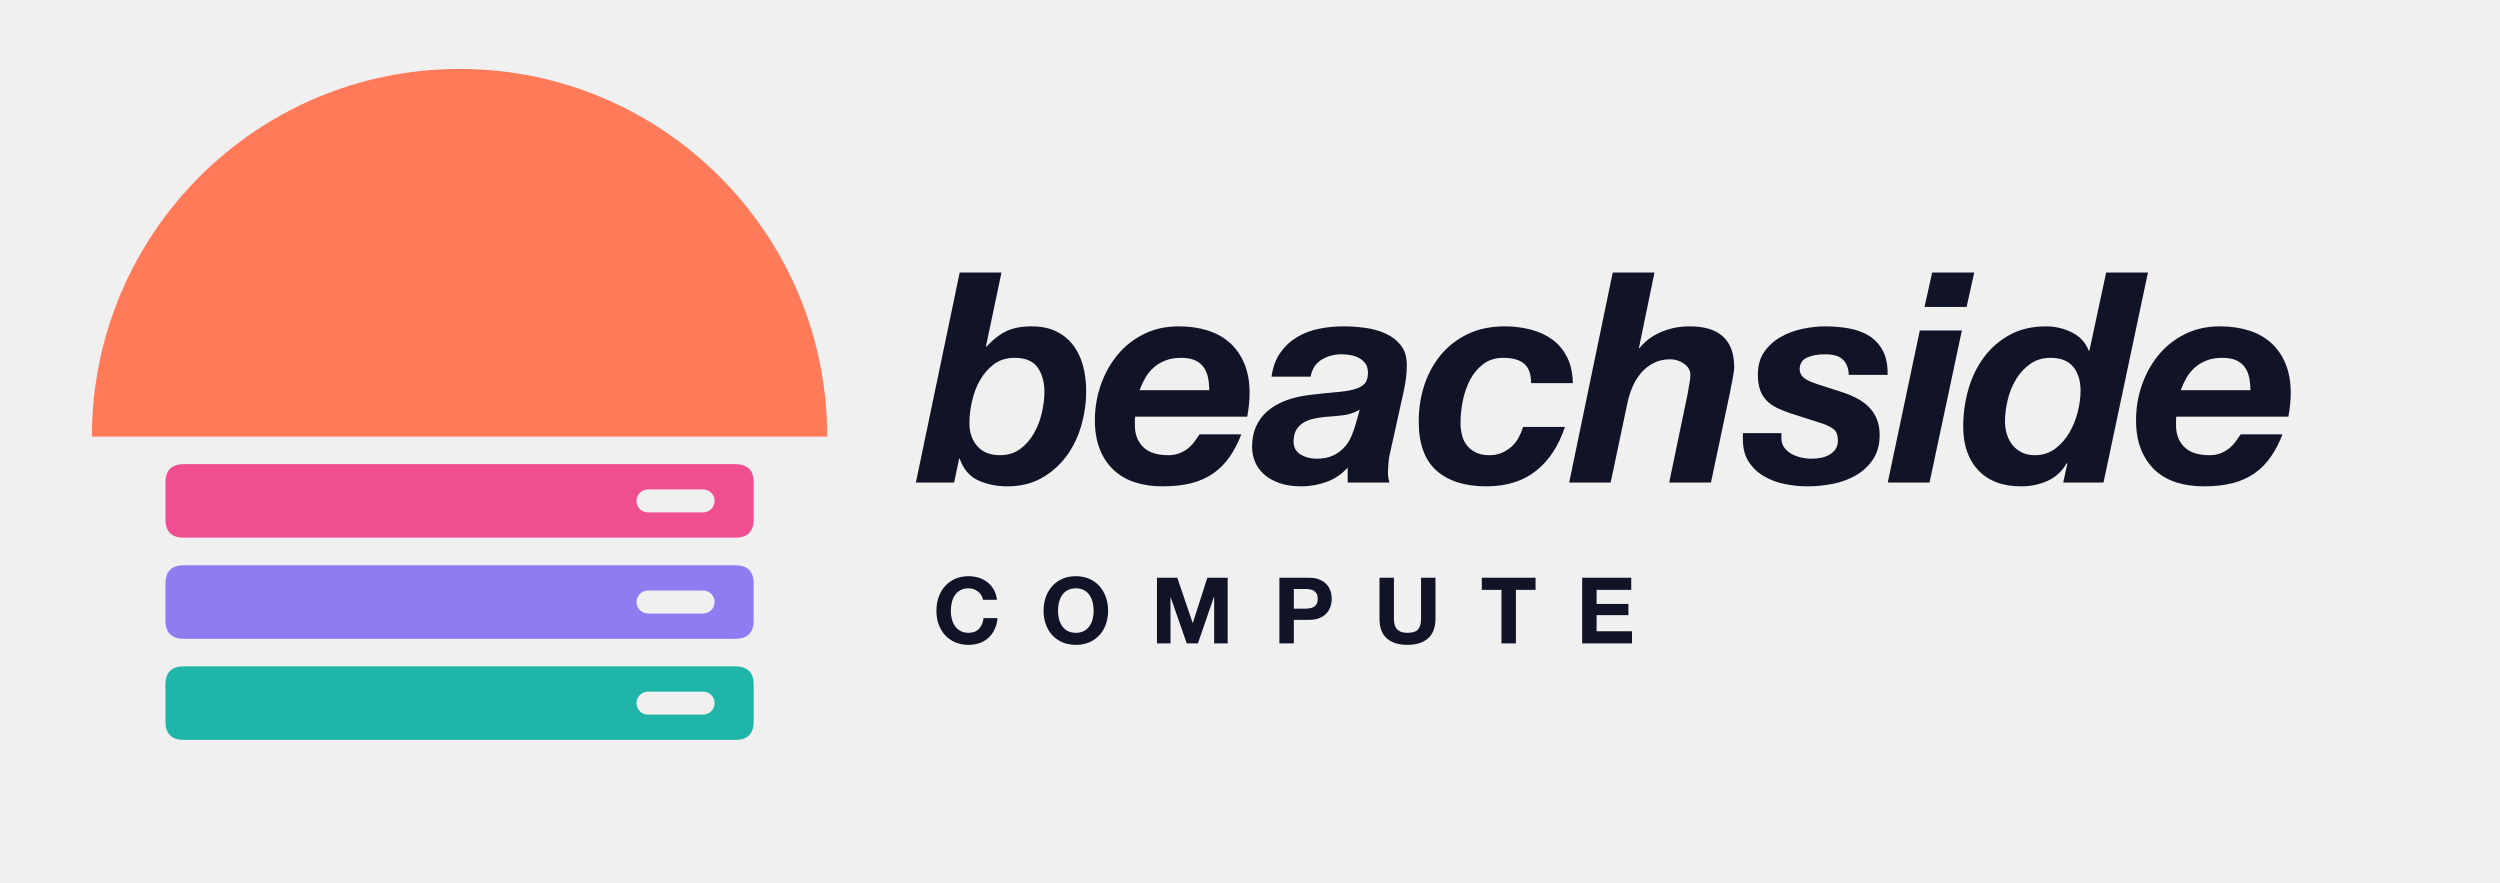
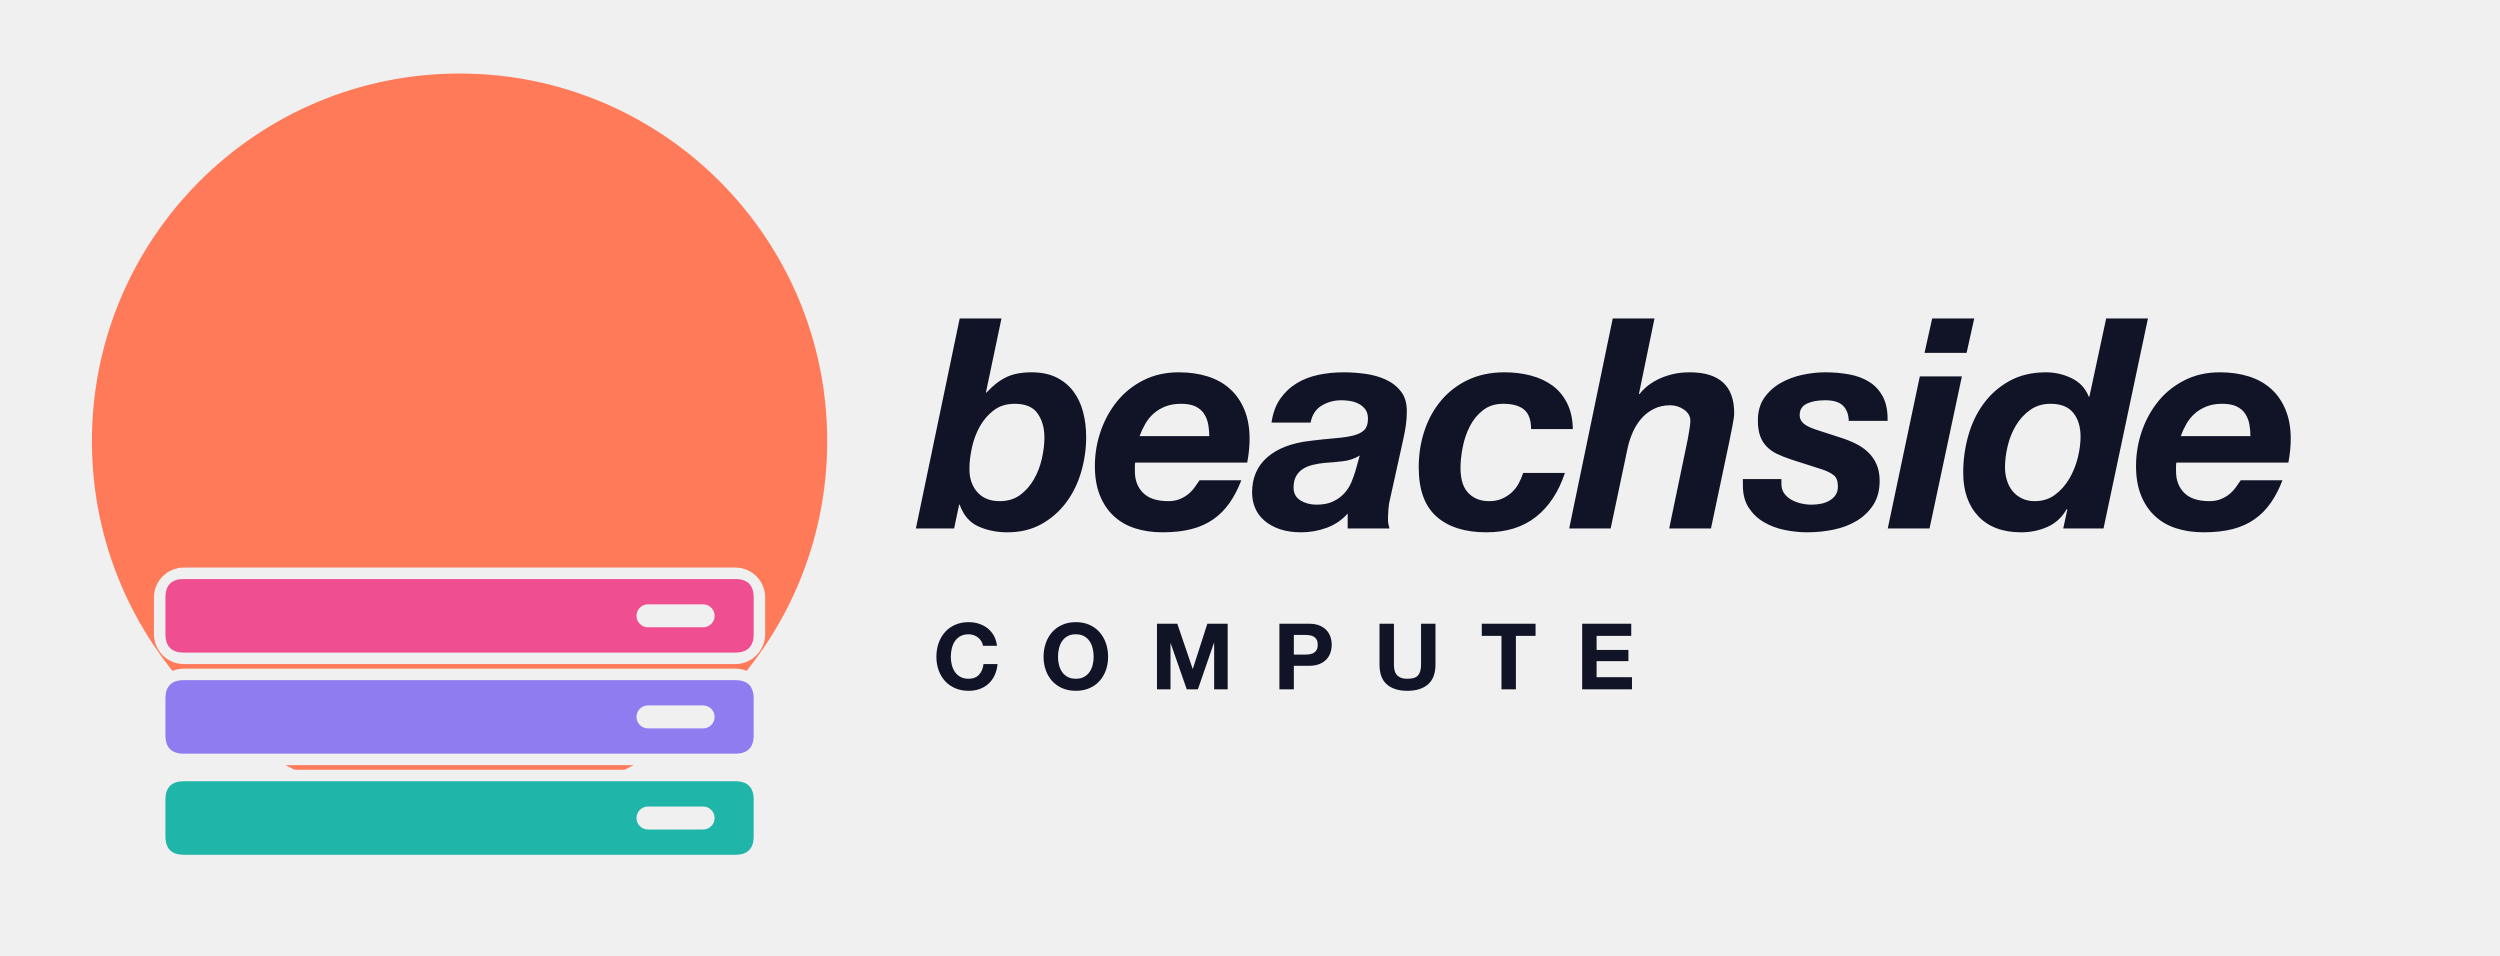
- <svg xmlns="http://www.w3.org/2000/svg" viewBox="0 0 1088 384" role="img" aria-labelledby="title">
-   <g transform="translate(72 62)">
-     <path fill="#ff7a59" d="M-32 128a160 160 0 0 1 320 0Z" />
+ <svg xmlns="http://www.w3.org/2000/svg" viewBox="0 0 1088 416" role="img" aria-labelledby="title">
+   <g transform="translate(72 112)">
+     <defs>
+       <mask id="sun-mask" maskUnits="userSpaceOnUse" x="-40" y="-90" width="336" height="360">
+         <path fill="white" d="M-40-90h336v360H-40Z" />
+         <rect x="-5" y="135" width="266" height="42" rx="13" fill="black" />
+         <rect x="-5" y="179" width="266" height="42" rx="13" fill="black" />
+         <rect x="-5" y="223" width="266" height="42" rx="13" fill="black" />
+       </mask>
+     </defs>
+     <path fill="#ff7a59" mask="url(#sun-mask)" d="M-32 80a160 160 0 1 1 320 0a160 160 0 1 1-320 0Z" />
    <path fill="#ef4f91" fill-rule="evenodd" d="M8 140h240q8 0 8 8v16q0 8-8 8H8q-8 0-8-8v-16q0-8 8-8Z M210 151h24a5 5 0 0 1 0 10h-24a5 5 0 0 1 0-10Z" />
    <path fill="#8e7cf0" fill-rule="evenodd" d="M8 184h240q8 0 8 8v16q0 8-8 8H8q-8 0-8-8v-16q0-8 8-8Z M210 195h24a5 5 0 0 1 0 10h-24a5 5 0 0 1 0-10Z" />
    <path fill="#1fb5a8" fill-rule="evenodd" d="M8 228h240q8 0 8 8v16q0 8-8 8H8q-8 0-8-8v-16q0-8 8-8Z M210 239h24a5 5 0 0 1 0 10h-24a5 5 0 0 1 0-10Z" />
  </g>
  <g fill="#101426">
-     <path transform="translate(400 210)" d="M17.66 -91.39L-1.41 -0.00L15.23 -0.00L17.41 -10.37L17.66 -10.37Q20.10 -3.46 25.79 -0.90Q31.49 1.66 38.40 1.66Q46.85 1.66 53.25 -1.92Q59.65 -5.50 64.00 -11.33Q68.35 -17.15 70.53 -24.64Q72.70 -32.13 72.70 -39.81Q72.70 -45.57 71.36 -50.69Q70.02 -55.81 67.14 -59.65Q64.26 -63.49 59.78 -65.73Q55.30 -67.97 48.90 -67.97Q42.37 -67.97 37.95 -65.86Q33.54 -63.74 29.31 -59.14L29.06 -59.14L35.84 -91.39ZM41.60 -54.27Q48.64 -54.27 51.58 -50.05Q54.53 -45.82 54.53 -39.55Q54.53 -35.33 53.44 -30.46Q52.35 -25.60 49.98 -21.44Q47.62 -17.28 43.97 -14.59Q40.32 -11.90 35.07 -11.90Q28.80 -11.90 25.34 -15.81Q21.89 -19.71 21.89 -25.86Q21.89 -30.21 22.98 -35.20Q24.06 -40.19 26.43 -44.42Q28.80 -48.64 32.51 -51.46Q36.22 -54.27 41.60 -54.27ZM126.28 -40.19L95.94 -40.19Q96.97 -43.01 98.44 -45.57Q99.91 -48.13 102.09 -50.05Q104.26 -51.97 107.21 -53.12Q110.15 -54.27 113.99 -54.27Q117.96 -54.27 120.39 -53.06Q122.82 -51.84 124.10 -49.79Q125.38 -47.74 125.83 -45.25Q126.28 -42.75 126.28 -40.19ZM94.02 -28.67L142.79 -28.67Q143.82 -34.18 143.82 -39.04Q143.82 -46.21 141.58 -51.65Q139.34 -57.09 135.30 -60.74Q131.27 -64.38 125.58 -66.18Q119.88 -67.97 112.97 -67.97Q104.52 -67.97 97.74 -64.58Q90.95 -61.18 86.28 -55.49Q81.61 -49.79 79.05 -42.43Q76.49 -35.07 76.49 -27.14Q76.49 -19.97 78.60 -14.59Q80.71 -9.22 84.55 -5.57Q88.39 -1.92 93.83 -0.13Q99.27 1.66 105.93 1.66Q113.10 1.66 118.54 0.26Q123.98 -1.15 128.07 -4.03Q132.17 -6.91 135.11 -11.14Q138.06 -15.36 140.23 -20.99L122.06 -20.99Q121.03 -19.46 119.82 -17.79Q118.60 -16.13 117.00 -14.85Q115.40 -13.57 113.29 -12.74Q111.18 -11.90 108.49 -11.90Q101.06 -11.90 97.48 -15.49Q93.90 -19.07 93.90 -24.83L93.90 -26.50Q93.90 -27.01 93.90 -27.52Q93.90 -28.03 94.02 -28.67ZM153.36 -46.08L170.38 -46.08Q171.28 -51.07 175.12 -53.44Q178.96 -55.81 183.82 -55.81Q185.62 -55.81 187.60 -55.49Q189.58 -55.17 191.31 -54.27Q193.04 -53.38 194.19 -51.84Q195.34 -50.30 195.34 -47.74Q195.34 -44.54 193.81 -42.94Q192.27 -41.34 189.14 -40.51Q186.00 -39.68 181.26 -39.30Q176.53 -38.91 170.13 -38.14Q158.10 -36.74 151.50 -30.98Q144.91 -25.22 144.91 -15.62Q144.91 -12.16 146.19 -9.02Q147.47 -5.89 150.16 -3.52Q152.85 -1.15 156.88 0.26Q160.91 1.66 166.29 1.66Q172.05 1.66 177.42 -0.32Q182.80 -2.30 186.51 -6.53L186.51 -0.00L204.69 -0.00Q204.05 -2.18 204.05 -3.84Q204.05 -5.76 204.24 -8.38Q204.43 -11.01 204.94 -12.80L210.83 -39.42Q212.24 -45.82 212.24 -50.56Q212.37 -56.19 209.74 -59.58Q207.12 -62.98 203.02 -64.83Q198.93 -66.69 194.06 -67.33Q189.20 -67.97 184.72 -67.97Q179.09 -67.97 173.84 -66.88Q168.59 -65.79 164.37 -63.23Q160.14 -60.67 157.20 -56.51Q154.26 -52.35 153.36 -46.08ZM191.76 -31.74L189.97 -25.34Q189.20 -22.66 188.05 -19.97Q186.90 -17.28 184.91 -15.17Q182.93 -13.06 180.05 -11.71Q177.17 -10.37 172.94 -10.37Q168.98 -10.37 165.97 -12.22Q162.96 -14.08 162.96 -17.79Q162.96 -20.86 164.11 -22.85Q165.26 -24.83 167.12 -25.98Q168.98 -27.14 171.41 -27.71Q173.84 -28.29 176.40 -28.54Q180.37 -28.80 184.34 -29.25Q188.30 -29.70 191.76 -31.74ZM266.33 -43.26L284.50 -43.26Q284.38 -49.79 282.01 -54.53Q279.64 -59.26 275.61 -62.21Q271.58 -65.15 266.20 -66.56Q260.82 -67.97 254.81 -67.97Q245.85 -67.97 238.94 -64.70Q232.02 -61.44 227.22 -55.74Q222.42 -50.05 219.93 -42.56Q217.43 -35.07 217.43 -26.62Q217.43 -12.03 225.18 -5.18Q232.92 1.66 246.87 1.66Q259.93 1.66 268.44 -5.06Q276.95 -11.78 281.05 -24.19L262.87 -24.19Q262.10 -21.76 260.89 -19.52Q259.67 -17.28 257.82 -15.62Q255.96 -13.95 253.59 -12.93Q251.22 -11.90 248.15 -11.90Q244.70 -11.90 242.33 -13.06Q239.96 -14.21 238.42 -16.13Q236.89 -18.05 236.25 -20.67Q235.61 -23.30 235.61 -26.24Q235.61 -30.46 236.57 -35.39Q237.53 -40.32 239.70 -44.54Q241.88 -48.77 245.46 -51.52Q249.05 -54.27 254.17 -54.27Q260.31 -54.27 263.32 -51.71Q266.33 -49.15 266.33 -43.26ZM301.86 -91.39L282.91 -0.00L300.96 -0.00L308.38 -35.20Q309.15 -38.66 310.62 -41.98Q312.10 -45.31 314.34 -47.87Q316.58 -50.43 319.71 -52.03Q322.85 -53.63 326.94 -53.63Q330.14 -53.63 332.90 -51.71Q335.65 -49.79 335.65 -46.85Q335.65 -45.44 335.20 -42.88Q334.75 -40.32 334.50 -38.78L326.43 -0.00L344.61 -0.00L352.80 -38.78Q352.93 -39.68 353.25 -41.15Q353.57 -42.62 353.89 -44.29Q354.21 -45.95 354.46 -47.55Q354.72 -49.15 354.72 -50.18Q354.72 -67.97 335.39 -67.97Q330.91 -67.97 327.33 -67.01Q323.74 -66.05 321.06 -64.64Q318.37 -63.23 316.45 -61.57Q314.53 -59.90 313.50 -58.50L313.25 -58.50L320.03 -91.39ZM404.58 -46.85L421.48 -46.85Q421.61 -53.25 419.43 -57.34Q417.26 -61.44 413.48 -63.81Q409.70 -66.18 404.71 -67.07Q399.72 -67.97 394.34 -67.97Q389.61 -67.97 384.42 -66.88Q379.24 -65.79 374.89 -63.30Q370.54 -60.80 367.78 -56.83Q365.03 -52.86 365.03 -46.98Q365.03 -43.01 365.99 -40.32Q366.95 -37.63 368.81 -35.71Q370.66 -33.79 373.29 -32.51Q375.91 -31.23 379.37 -30.08L393.32 -25.60Q396.26 -24.58 398.06 -23.17Q399.85 -21.76 399.85 -18.30Q399.85 -16.00 398.82 -14.53Q397.80 -13.06 396.14 -12.10Q394.47 -11.14 392.42 -10.75Q390.38 -10.37 388.33 -10.37Q386.02 -10.37 383.66 -10.94Q381.29 -11.52 379.43 -12.61Q377.58 -13.70 376.42 -15.36Q375.27 -17.02 375.27 -19.33L375.27 -21.50L358.50 -21.50L358.50 -18.82Q358.50 -12.93 361.06 -9.02Q363.62 -5.12 367.66 -2.75Q371.69 -0.38 376.68 0.64Q381.67 1.66 386.54 1.66Q392.30 1.66 397.93 0.51Q403.56 -0.64 408.04 -3.33Q412.52 -6.02 415.27 -10.30Q418.02 -14.59 418.02 -20.74Q418.02 -24.83 416.68 -27.90Q415.34 -30.98 412.97 -33.22Q410.60 -35.46 407.46 -36.99Q404.33 -38.53 400.62 -39.68L391.53 -42.62Q386.92 -44.03 385.06 -45.57Q383.21 -47.10 383.21 -49.28Q383.21 -52.86 386.34 -54.34Q389.48 -55.81 394.34 -55.81Q399.72 -55.81 402.09 -53.44Q404.46 -51.07 404.58 -46.85ZM455.86 -76.42L459.18 -91.39L440.88 -91.39L437.55 -76.42ZM435.50 -66.18L421.55 -0.00L439.73 -0.00L453.81 -66.18ZM492.41 -54.27Q499.06 -54.27 502.26 -50.37Q505.46 -46.46 505.46 -39.94Q505.46 -35.71 504.25 -30.78Q503.03 -25.86 500.54 -21.63Q498.04 -17.41 494.33 -14.66Q490.62 -11.90 485.50 -11.90Q482.30 -11.90 479.86 -13.12Q477.43 -14.34 475.83 -16.32Q474.23 -18.30 473.40 -20.99Q472.57 -23.68 472.57 -26.62Q472.57 -30.98 473.72 -35.84Q474.87 -40.70 477.30 -44.80Q479.74 -48.90 483.51 -51.58Q487.29 -54.27 492.41 -54.27ZM499.70 -8.19L497.91 -0.00L515.45 -0.00L534.78 -91.39L516.60 -91.39L509.30 -57.34L509.05 -57.34Q506.87 -62.85 501.56 -65.41Q496.25 -67.97 490.49 -67.97Q481.27 -67.97 474.49 -64.19Q467.70 -60.42 463.22 -54.27Q458.74 -48.13 456.57 -40.32Q454.39 -32.51 454.39 -24.32Q454.39 -12.29 460.98 -5.31Q467.58 1.66 479.61 1.66Q485.75 1.66 491.06 -0.70Q496.38 -3.07 499.45 -8.45ZM579.39 -40.19L549.06 -40.19Q550.08 -43.01 551.55 -45.57Q553.02 -48.13 555.20 -50.05Q557.38 -51.97 560.32 -53.12Q563.26 -54.27 567.10 -54.27Q571.07 -54.27 573.50 -53.06Q575.94 -51.84 577.22 -49.79Q578.50 -47.74 578.94 -45.25Q579.39 -42.75 579.39 -40.19ZM547.14 -28.67L595.90 -28.67Q596.93 -34.18 596.93 -39.04Q596.93 -46.21 594.69 -51.65Q592.45 -57.09 588.42 -60.74Q584.38 -64.38 578.69 -66.18Q572.99 -67.97 566.08 -67.97Q557.63 -67.97 550.85 -64.58Q544.06 -61.18 539.39 -55.49Q534.72 -49.79 532.16 -42.43Q529.60 -35.07 529.60 -27.14Q529.60 -19.97 531.71 -14.59Q533.82 -9.22 537.66 -5.57Q541.50 -1.92 546.94 -0.13Q552.38 1.66 559.04 1.66Q566.21 1.66 571.65 0.26Q577.09 -1.15 581.18 -4.03Q585.28 -6.91 588.22 -11.14Q591.17 -15.36 593.34 -20.99L575.17 -20.99Q574.14 -19.46 572.93 -17.79Q571.71 -16.13 570.11 -14.85Q568.51 -13.57 566.40 -12.74Q564.29 -11.90 561.60 -11.90Q554.18 -11.90 550.59 -15.49Q547.01 -19.07 547.01 -24.83L547.01 -26.50Q547.01 -27.01 547.01 -27.52Q547.01 -28.03 547.14 -28.67Z" />
-     <path transform="translate(406 280)" d="M21.80 -18.96L27.88 -18.96Q27.60 -21.44 26.52 -23.36Q25.44 -25.28 23.78 -26.58Q22.12 -27.88 20.02 -28.56Q17.92 -29.24 15.56 -29.24Q12.28 -29.24 9.66 -28.08Q7.04 -26.92 5.24 -24.88Q3.44 -22.84 2.48 -20.10Q1.52 -17.36 1.52 -14.16Q1.52 -11.04 2.48 -8.34Q3.44 -5.64 5.24 -3.64Q7.04 -1.64 9.66 -0.50Q12.28 0.64 15.56 0.64Q18.20 0.64 20.40 -0.16Q22.60 -0.96 24.24 -2.48Q25.88 -4.00 26.88 -6.16Q27.88 -8.32 28.12 -11.00L22.04 -11.00Q21.68 -8.12 20.06 -6.36Q18.44 -4.60 15.56 -4.60Q13.44 -4.60 11.96 -5.42Q10.48 -6.24 9.56 -7.60Q8.64 -8.96 8.22 -10.66Q7.80 -12.36 7.80 -14.16Q7.80 -16.04 8.22 -17.80Q8.64 -19.56 9.56 -20.94Q10.48 -22.32 11.96 -23.14Q13.44 -23.96 15.56 -23.96Q16.72 -23.96 17.78 -23.58Q18.84 -23.20 19.68 -22.52Q20.52 -21.84 21.08 -20.94Q21.64 -20.04 21.80 -18.96ZM54.44 -14.16Q54.44 -16.04 54.86 -17.80Q55.28 -19.56 56.20 -20.94Q57.12 -22.32 58.60 -23.14Q60.08 -23.96 62.20 -23.96Q64.32 -23.96 65.80 -23.14Q67.28 -22.32 68.20 -20.94Q69.12 -19.56 69.54 -17.80Q69.96 -16.04 69.96 -14.16Q69.96 -12.36 69.54 -10.66Q69.12 -8.96 68.20 -7.60Q67.28 -6.24 65.80 -5.42Q64.32 -4.60 62.20 -4.60Q60.08 -4.60 58.60 -5.42Q57.12 -6.24 56.20 -7.60Q55.28 -8.96 54.86 -10.66Q54.44 -12.36 54.44 -14.16ZM48.16 -14.16Q48.16 -11.04 49.12 -8.34Q50.08 -5.64 51.88 -3.64Q53.68 -1.64 56.30 -0.50Q58.92 0.64 62.20 0.64Q65.52 0.64 68.12 -0.50Q70.72 -1.64 72.52 -3.64Q74.32 -5.64 75.28 -8.34Q76.24 -11.04 76.24 -14.16Q76.24 -17.36 75.28 -20.10Q74.32 -22.84 72.52 -24.88Q70.72 -26.92 68.12 -28.08Q65.52 -29.24 62.20 -29.24Q58.92 -29.24 56.30 -28.08Q53.68 -26.92 51.88 -24.88Q50.08 -22.84 49.12 -20.10Q48.16 -17.36 48.16 -14.16ZM97.52 -28.56L97.52 -0.00L103.40 -0.00L103.40 -20.04L103.48 -20.04L110.48 -0.00L115.32 -0.00L122.32 -20.24L122.40 -20.24L122.40 -0.00L128.28 -0.00L128.28 -28.56L119.44 -28.56L113.12 -8.92L113.04 -8.92L106.36 -28.56ZM157.08 -15.12L157.08 -23.68L161.96 -23.68Q163.04 -23.68 164.04 -23.52Q165.04 -23.36 165.80 -22.90Q166.56 -22.44 167.02 -21.60Q167.48 -20.76 167.48 -19.40Q167.48 -18.04 167.02 -17.20Q166.56 -16.36 165.80 -15.90Q165.04 -15.44 164.04 -15.28Q163.04 -15.12 161.96 -15.12ZM150.80 -28.56L150.80 -0.00L157.08 -0.00L157.08 -10.24L163.68 -10.24Q166.36 -10.24 168.24 -11.02Q170.12 -11.80 171.30 -13.08Q172.48 -14.36 173.02 -16.02Q173.56 -17.68 173.56 -19.40Q173.56 -21.16 173.02 -22.80Q172.48 -24.44 171.30 -25.72Q170.12 -27.00 168.24 -27.78Q166.36 -28.56 163.68 -28.56ZM218.72 -10.80L218.72 -28.56L212.44 -28.56L212.44 -10.80Q212.44 -7.60 211.16 -6.10Q209.88 -4.60 206.52 -4.60Q204.60 -4.60 203.46 -5.14Q202.32 -5.68 201.68 -6.54Q201.04 -7.40 200.84 -8.52Q200.64 -9.64 200.64 -10.80L200.64 -28.56L194.36 -28.56L194.36 -10.80Q194.36 -4.96 197.54 -2.16Q200.72 0.64 206.52 0.64Q212.24 0.64 215.48 -2.18Q218.72 -5.00 218.72 -10.80ZM247.44 -23.28L247.44 -0.00L253.72 -0.00L253.72 -23.28L262.28 -23.28L262.28 -28.56L238.88 -28.56L238.88 -23.28ZM282.56 -28.56L282.56 -0.00L304.24 -0.00L304.24 -5.28L288.84 -5.28L288.84 -12.28L302.68 -12.28L302.68 -17.16L288.84 -17.16L288.84 -23.28L303.92 -23.28L303.92 -28.56Z" />
+     <path transform="translate(400 230)" d="M17.66 -91.39L-1.41 -0.00L15.23 -0.00L17.41 -10.37L17.66 -10.37Q20.10 -3.46 25.79 -0.90Q31.49 1.66 38.40 1.66Q46.85 1.66 53.25 -1.92Q59.65 -5.50 64.00 -11.33Q68.35 -17.15 70.53 -24.64Q72.70 -32.13 72.70 -39.81Q72.70 -45.57 71.36 -50.69Q70.02 -55.81 67.14 -59.65Q64.26 -63.49 59.78 -65.73Q55.30 -67.97 48.90 -67.97Q42.37 -67.97 37.95 -65.86Q33.54 -63.74 29.31 -59.14L29.06 -59.14L35.84 -91.39ZM41.60 -54.27Q48.64 -54.27 51.58 -50.05Q54.53 -45.82 54.53 -39.55Q54.53 -35.33 53.44 -30.46Q52.35 -25.60 49.98 -21.44Q47.62 -17.28 43.97 -14.59Q40.32 -11.90 35.07 -11.90Q28.80 -11.90 25.34 -15.81Q21.89 -19.71 21.89 -25.86Q21.89 -30.21 22.98 -35.20Q24.06 -40.19 26.43 -44.42Q28.80 -48.64 32.51 -51.46Q36.22 -54.27 41.60 -54.27ZM126.28 -40.19L95.94 -40.19Q96.97 -43.01 98.44 -45.57Q99.91 -48.13 102.09 -50.05Q104.26 -51.97 107.21 -53.12Q110.15 -54.27 113.99 -54.27Q117.96 -54.27 120.39 -53.06Q122.82 -51.84 124.10 -49.79Q125.38 -47.74 125.83 -45.25Q126.28 -42.75 126.28 -40.19ZM94.02 -28.67L142.79 -28.67Q143.82 -34.18 143.82 -39.04Q143.82 -46.21 141.58 -51.65Q139.34 -57.09 135.30 -60.74Q131.27 -64.38 125.58 -66.18Q119.88 -67.97 112.97 -67.97Q104.52 -67.97 97.74 -64.58Q90.95 -61.18 86.28 -55.49Q81.61 -49.79 79.05 -42.43Q76.49 -35.07 76.49 -27.14Q76.49 -19.97 78.60 -14.59Q80.71 -9.22 84.55 -5.57Q88.39 -1.92 93.83 -0.13Q99.27 1.66 105.93 1.66Q113.10 1.66 118.54 0.26Q123.98 -1.15 128.07 -4.03Q132.17 -6.91 135.11 -11.14Q138.06 -15.36 140.23 -20.99L122.06 -20.99Q121.03 -19.46 119.82 -17.79Q118.60 -16.13 117.00 -14.85Q115.40 -13.57 113.29 -12.74Q111.18 -11.90 108.49 -11.90Q101.06 -11.90 97.48 -15.49Q93.90 -19.07 93.90 -24.83L93.90 -26.50Q93.90 -27.01 93.90 -27.52Q93.90 -28.03 94.02 -28.67ZM153.36 -46.08L170.38 -46.08Q171.28 -51.07 175.12 -53.44Q178.96 -55.81 183.82 -55.81Q185.62 -55.81 187.60 -55.49Q189.58 -55.17 191.31 -54.27Q193.04 -53.38 194.19 -51.84Q195.34 -50.30 195.34 -47.74Q195.34 -44.54 193.81 -42.94Q192.27 -41.34 189.14 -40.51Q186.00 -39.68 181.26 -39.30Q176.53 -38.91 170.13 -38.14Q158.10 -36.74 151.50 -30.98Q144.91 -25.22 144.91 -15.62Q144.91 -12.16 146.19 -9.02Q147.47 -5.89 150.16 -3.52Q152.85 -1.15 156.88 0.26Q160.91 1.66 166.29 1.66Q172.05 1.66 177.42 -0.32Q182.80 -2.30 186.51 -6.53L186.51 -0.00L204.69 -0.00Q204.05 -2.18 204.05 -3.84Q204.05 -5.76 204.24 -8.38Q204.43 -11.01 204.94 -12.80L210.83 -39.42Q212.24 -45.82 212.24 -50.56Q212.37 -56.19 209.74 -59.58Q207.12 -62.98 203.02 -64.83Q198.93 -66.69 194.06 -67.33Q189.20 -67.97 184.72 -67.97Q179.09 -67.97 173.84 -66.88Q168.59 -65.79 164.37 -63.23Q160.14 -60.67 157.20 -56.51Q154.26 -52.35 153.36 -46.08ZM191.76 -31.74L189.97 -25.34Q189.20 -22.66 188.05 -19.97Q186.90 -17.28 184.91 -15.17Q182.93 -13.06 180.05 -11.71Q177.17 -10.37 172.94 -10.37Q168.98 -10.37 165.97 -12.22Q162.96 -14.08 162.96 -17.79Q162.96 -20.86 164.11 -22.85Q165.26 -24.83 167.12 -25.98Q168.98 -27.14 171.41 -27.71Q173.84 -28.29 176.40 -28.54Q180.37 -28.80 184.34 -29.25Q188.30 -29.70 191.76 -31.74ZM266.33 -43.26L284.50 -43.26Q284.38 -49.79 282.01 -54.53Q279.64 -59.26 275.61 -62.21Q271.58 -65.15 266.20 -66.56Q260.82 -67.97 254.81 -67.97Q245.85 -67.97 238.94 -64.70Q232.02 -61.44 227.22 -55.74Q222.42 -50.05 219.93 -42.56Q217.43 -35.07 217.43 -26.62Q217.43 -12.03 225.18 -5.18Q232.92 1.66 246.87 1.66Q259.93 1.66 268.44 -5.06Q276.95 -11.78 281.05 -24.19L262.87 -24.19Q262.10 -21.76 260.89 -19.52Q259.67 -17.28 257.82 -15.62Q255.96 -13.95 253.59 -12.93Q251.22 -11.90 248.15 -11.90Q244.70 -11.90 242.33 -13.06Q239.96 -14.21 238.42 -16.13Q236.89 -18.05 236.25 -20.67Q235.61 -23.30 235.61 -26.24Q235.61 -30.46 236.57 -35.39Q237.53 -40.32 239.70 -44.54Q241.88 -48.77 245.46 -51.52Q249.05 -54.27 254.17 -54.27Q260.31 -54.27 263.32 -51.71Q266.33 -49.15 266.33 -43.26ZM301.86 -91.39L282.91 -0.00L300.96 -0.00L308.38 -35.20Q309.15 -38.66 310.62 -41.98Q312.10 -45.31 314.34 -47.87Q316.58 -50.43 319.71 -52.03Q322.85 -53.63 326.94 -53.63Q330.14 -53.63 332.90 -51.71Q335.65 -49.79 335.65 -46.85Q335.65 -45.44 335.20 -42.88Q334.75 -40.32 334.50 -38.78L326.43 -0.00L344.61 -0.00L352.80 -38.78Q352.93 -39.68 353.25 -41.15Q353.57 -42.62 353.89 -44.29Q354.21 -45.95 354.46 -47.55Q354.72 -49.15 354.72 -50.18Q354.72 -67.97 335.39 -67.97Q330.91 -67.97 327.33 -67.01Q323.74 -66.05 321.06 -64.64Q318.37 -63.23 316.45 -61.57Q314.53 -59.90 313.50 -58.50L313.25 -58.50L320.03 -91.39ZM404.58 -46.85L421.48 -46.85Q421.61 -53.25 419.43 -57.34Q417.26 -61.44 413.48 -63.81Q409.70 -66.18 404.71 -67.07Q399.72 -67.97 394.34 -67.97Q389.61 -67.97 384.42 -66.88Q379.24 -65.79 374.89 -63.30Q370.54 -60.80 367.78 -56.83Q365.03 -52.86 365.03 -46.98Q365.03 -43.01 365.99 -40.32Q366.95 -37.63 368.81 -35.71Q370.66 -33.79 373.29 -32.51Q375.91 -31.23 379.37 -30.08L393.32 -25.60Q396.26 -24.58 398.06 -23.17Q399.85 -21.76 399.85 -18.30Q399.85 -16.00 398.82 -14.53Q397.80 -13.06 396.14 -12.10Q394.47 -11.14 392.42 -10.75Q390.38 -10.37 388.33 -10.37Q386.02 -10.37 383.66 -10.94Q381.29 -11.52 379.43 -12.61Q377.58 -13.70 376.42 -15.36Q375.27 -17.02 375.27 -19.33L375.27 -21.50L358.50 -21.50L358.50 -18.82Q358.50 -12.93 361.06 -9.02Q363.62 -5.12 367.66 -2.75Q371.69 -0.38 376.68 0.64Q381.67 1.66 386.54 1.66Q392.30 1.66 397.93 0.51Q403.56 -0.64 408.04 -3.33Q412.52 -6.02 415.27 -10.30Q418.02 -14.59 418.02 -20.74Q418.02 -24.83 416.68 -27.90Q415.34 -30.98 412.97 -33.22Q410.60 -35.46 407.46 -36.99Q404.33 -38.53 400.62 -39.68L391.53 -42.62Q386.92 -44.03 385.06 -45.57Q383.21 -47.10 383.21 -49.28Q383.21 -52.86 386.34 -54.34Q389.48 -55.81 394.34 -55.81Q399.72 -55.81 402.09 -53.44Q404.46 -51.07 404.58 -46.85ZM455.86 -76.42L459.18 -91.39L440.88 -91.39L437.55 -76.42ZM435.50 -66.18L421.55 -0.00L439.73 -0.00L453.81 -66.18ZM492.41 -54.27Q499.06 -54.27 502.26 -50.37Q505.46 -46.46 505.46 -39.94Q505.46 -35.71 504.25 -30.78Q503.03 -25.86 500.54 -21.63Q498.04 -17.41 494.33 -14.66Q490.62 -11.90 485.50 -11.90Q482.30 -11.90 479.86 -13.12Q477.43 -14.34 475.83 -16.32Q474.23 -18.30 473.40 -20.99Q472.57 -23.68 472.57 -26.62Q472.57 -30.98 473.72 -35.84Q474.87 -40.70 477.30 -44.80Q479.74 -48.90 483.51 -51.58Q487.29 -54.27 492.41 -54.27ZM499.70 -8.19L497.91 -0.00L515.45 -0.00L534.78 -91.39L516.60 -91.39L509.30 -57.34L509.05 -57.34Q506.87 -62.85 501.56 -65.41Q496.25 -67.97 490.49 -67.97Q481.27 -67.97 474.49 -64.19Q467.70 -60.42 463.22 -54.27Q458.74 -48.13 456.57 -40.32Q454.39 -32.51 454.39 -24.32Q454.39 -12.29 460.98 -5.31Q467.58 1.66 479.61 1.66Q485.75 1.66 491.06 -0.70Q496.38 -3.07 499.45 -8.45ZM579.39 -40.19L549.06 -40.19Q550.08 -43.01 551.55 -45.57Q553.02 -48.13 555.20 -50.05Q557.38 -51.97 560.32 -53.12Q563.26 -54.27 567.10 -54.27Q571.07 -54.27 573.50 -53.06Q575.94 -51.84 577.22 -49.79Q578.50 -47.74 578.94 -45.25Q579.39 -42.75 579.39 -40.19ZM547.14 -28.67L595.90 -28.67Q596.93 -34.18 596.93 -39.04Q596.93 -46.21 594.69 -51.65Q592.45 -57.09 588.42 -60.74Q584.38 -64.38 578.69 -66.18Q572.99 -67.97 566.08 -67.97Q557.63 -67.97 550.85 -64.58Q544.06 -61.18 539.39 -55.49Q534.72 -49.79 532.16 -42.43Q529.60 -35.07 529.60 -27.14Q529.60 -19.97 531.71 -14.59Q533.82 -9.22 537.66 -5.57Q541.50 -1.92 546.94 -0.13Q552.38 1.66 559.04 1.66Q566.21 1.66 571.65 0.26Q577.09 -1.15 581.18 -4.03Q585.28 -6.91 588.22 -11.14Q591.17 -15.36 593.34 -20.99L575.17 -20.99Q574.14 -19.46 572.93 -17.79Q571.71 -16.13 570.11 -14.85Q568.51 -13.57 566.40 -12.74Q564.29 -11.90 561.60 -11.90Q554.18 -11.90 550.59 -15.49Q547.01 -19.07 547.01 -24.83L547.01 -26.50Q547.01 -27.01 547.01 -27.52Q547.01 -28.03 547.14 -28.67Z" />
+     <path transform="translate(406 300)" d="M21.80 -18.96L27.88 -18.96Q27.60 -21.44 26.52 -23.36Q25.44 -25.28 23.78 -26.58Q22.12 -27.88 20.02 -28.56Q17.92 -29.24 15.56 -29.24Q12.28 -29.24 9.66 -28.08Q7.04 -26.92 5.24 -24.88Q3.44 -22.84 2.48 -20.10Q1.52 -17.36 1.52 -14.16Q1.52 -11.04 2.48 -8.34Q3.44 -5.64 5.24 -3.64Q7.04 -1.64 9.66 -0.50Q12.28 0.64 15.56 0.64Q18.20 0.64 20.40 -0.16Q22.60 -0.96 24.24 -2.48Q25.88 -4.00 26.88 -6.16Q27.88 -8.32 28.12 -11.00L22.04 -11.00Q21.68 -8.12 20.06 -6.36Q18.44 -4.60 15.56 -4.60Q13.44 -4.60 11.96 -5.42Q10.48 -6.24 9.56 -7.60Q8.64 -8.96 8.22 -10.66Q7.80 -12.36 7.80 -14.16Q7.80 -16.04 8.22 -17.80Q8.64 -19.56 9.56 -20.94Q10.48 -22.32 11.96 -23.14Q13.44 -23.96 15.56 -23.96Q16.72 -23.96 17.78 -23.58Q18.84 -23.20 19.68 -22.52Q20.52 -21.84 21.08 -20.94Q21.64 -20.04 21.80 -18.96ZM54.44 -14.16Q54.44 -16.04 54.86 -17.80Q55.28 -19.56 56.20 -20.94Q57.12 -22.32 58.60 -23.14Q60.08 -23.96 62.20 -23.96Q64.32 -23.96 65.80 -23.14Q67.28 -22.32 68.20 -20.94Q69.12 -19.56 69.54 -17.80Q69.96 -16.04 69.96 -14.16Q69.96 -12.36 69.54 -10.66Q69.12 -8.96 68.20 -7.60Q67.28 -6.24 65.80 -5.42Q64.32 -4.60 62.20 -4.60Q60.08 -4.60 58.60 -5.42Q57.12 -6.24 56.20 -7.60Q55.28 -8.96 54.86 -10.66Q54.44 -12.36 54.44 -14.16ZM48.16 -14.16Q48.16 -11.04 49.12 -8.34Q50.08 -5.64 51.88 -3.64Q53.68 -1.64 56.30 -0.50Q58.92 0.64 62.20 0.64Q65.52 0.64 68.12 -0.50Q70.72 -1.64 72.52 -3.64Q74.32 -5.64 75.28 -8.34Q76.24 -11.04 76.24 -14.16Q76.24 -17.36 75.28 -20.10Q74.32 -22.84 72.52 -24.88Q70.72 -26.92 68.12 -28.08Q65.52 -29.24 62.20 -29.24Q58.92 -29.24 56.30 -28.08Q53.68 -26.92 51.88 -24.88Q50.08 -22.84 49.12 -20.10Q48.16 -17.36 48.16 -14.16ZM97.52 -28.56L97.52 -0.00L103.40 -0.00L103.40 -20.04L103.48 -20.04L110.48 -0.00L115.32 -0.00L122.32 -20.24L122.40 -20.24L122.40 -0.00L128.28 -0.00L128.28 -28.56L119.44 -28.56L113.12 -8.92L113.04 -8.92L106.36 -28.56ZM157.08 -15.12L157.08 -23.68L161.96 -23.68Q163.04 -23.68 164.04 -23.52Q165.04 -23.36 165.80 -22.90Q166.56 -22.44 167.02 -21.60Q167.48 -20.76 167.48 -19.40Q167.48 -18.04 167.02 -17.20Q166.56 -16.36 165.80 -15.90Q165.04 -15.44 164.04 -15.28Q163.04 -15.12 161.96 -15.12ZM150.80 -28.56L150.80 -0.00L157.08 -0.00L157.08 -10.24L163.68 -10.24Q166.36 -10.24 168.24 -11.02Q170.12 -11.80 171.30 -13.08Q172.48 -14.36 173.02 -16.02Q173.56 -17.68 173.56 -19.40Q173.56 -21.16 173.02 -22.80Q172.48 -24.44 171.30 -25.72Q170.12 -27.00 168.24 -27.78Q166.36 -28.56 163.68 -28.56ZM218.72 -10.80L218.72 -28.56L212.44 -28.56L212.44 -10.80Q212.44 -7.60 211.16 -6.10Q209.88 -4.60 206.52 -4.60Q204.60 -4.60 203.46 -5.14Q202.32 -5.68 201.68 -6.54Q201.04 -7.40 200.84 -8.52Q200.64 -9.64 200.64 -10.80L200.64 -28.56L194.36 -28.56L194.36 -10.80Q194.36 -4.96 197.54 -2.16Q200.72 0.64 206.52 0.64Q212.24 0.64 215.48 -2.18Q218.72 -5.00 218.72 -10.80ZM247.44 -23.28L247.44 -0.00L253.72 -0.00L253.72 -23.28L262.28 -23.28L262.28 -28.56L238.88 -28.56L238.88 -23.28ZM282.56 -28.56L282.56 -0.00L304.24 -0.00L304.24 -5.28L288.84 -5.28L288.84 -12.28L302.68 -12.28L302.68 -17.16L288.84 -17.16L288.84 -23.28L303.92 -23.28L303.92 -28.56Z" />
  </g>
</svg>
